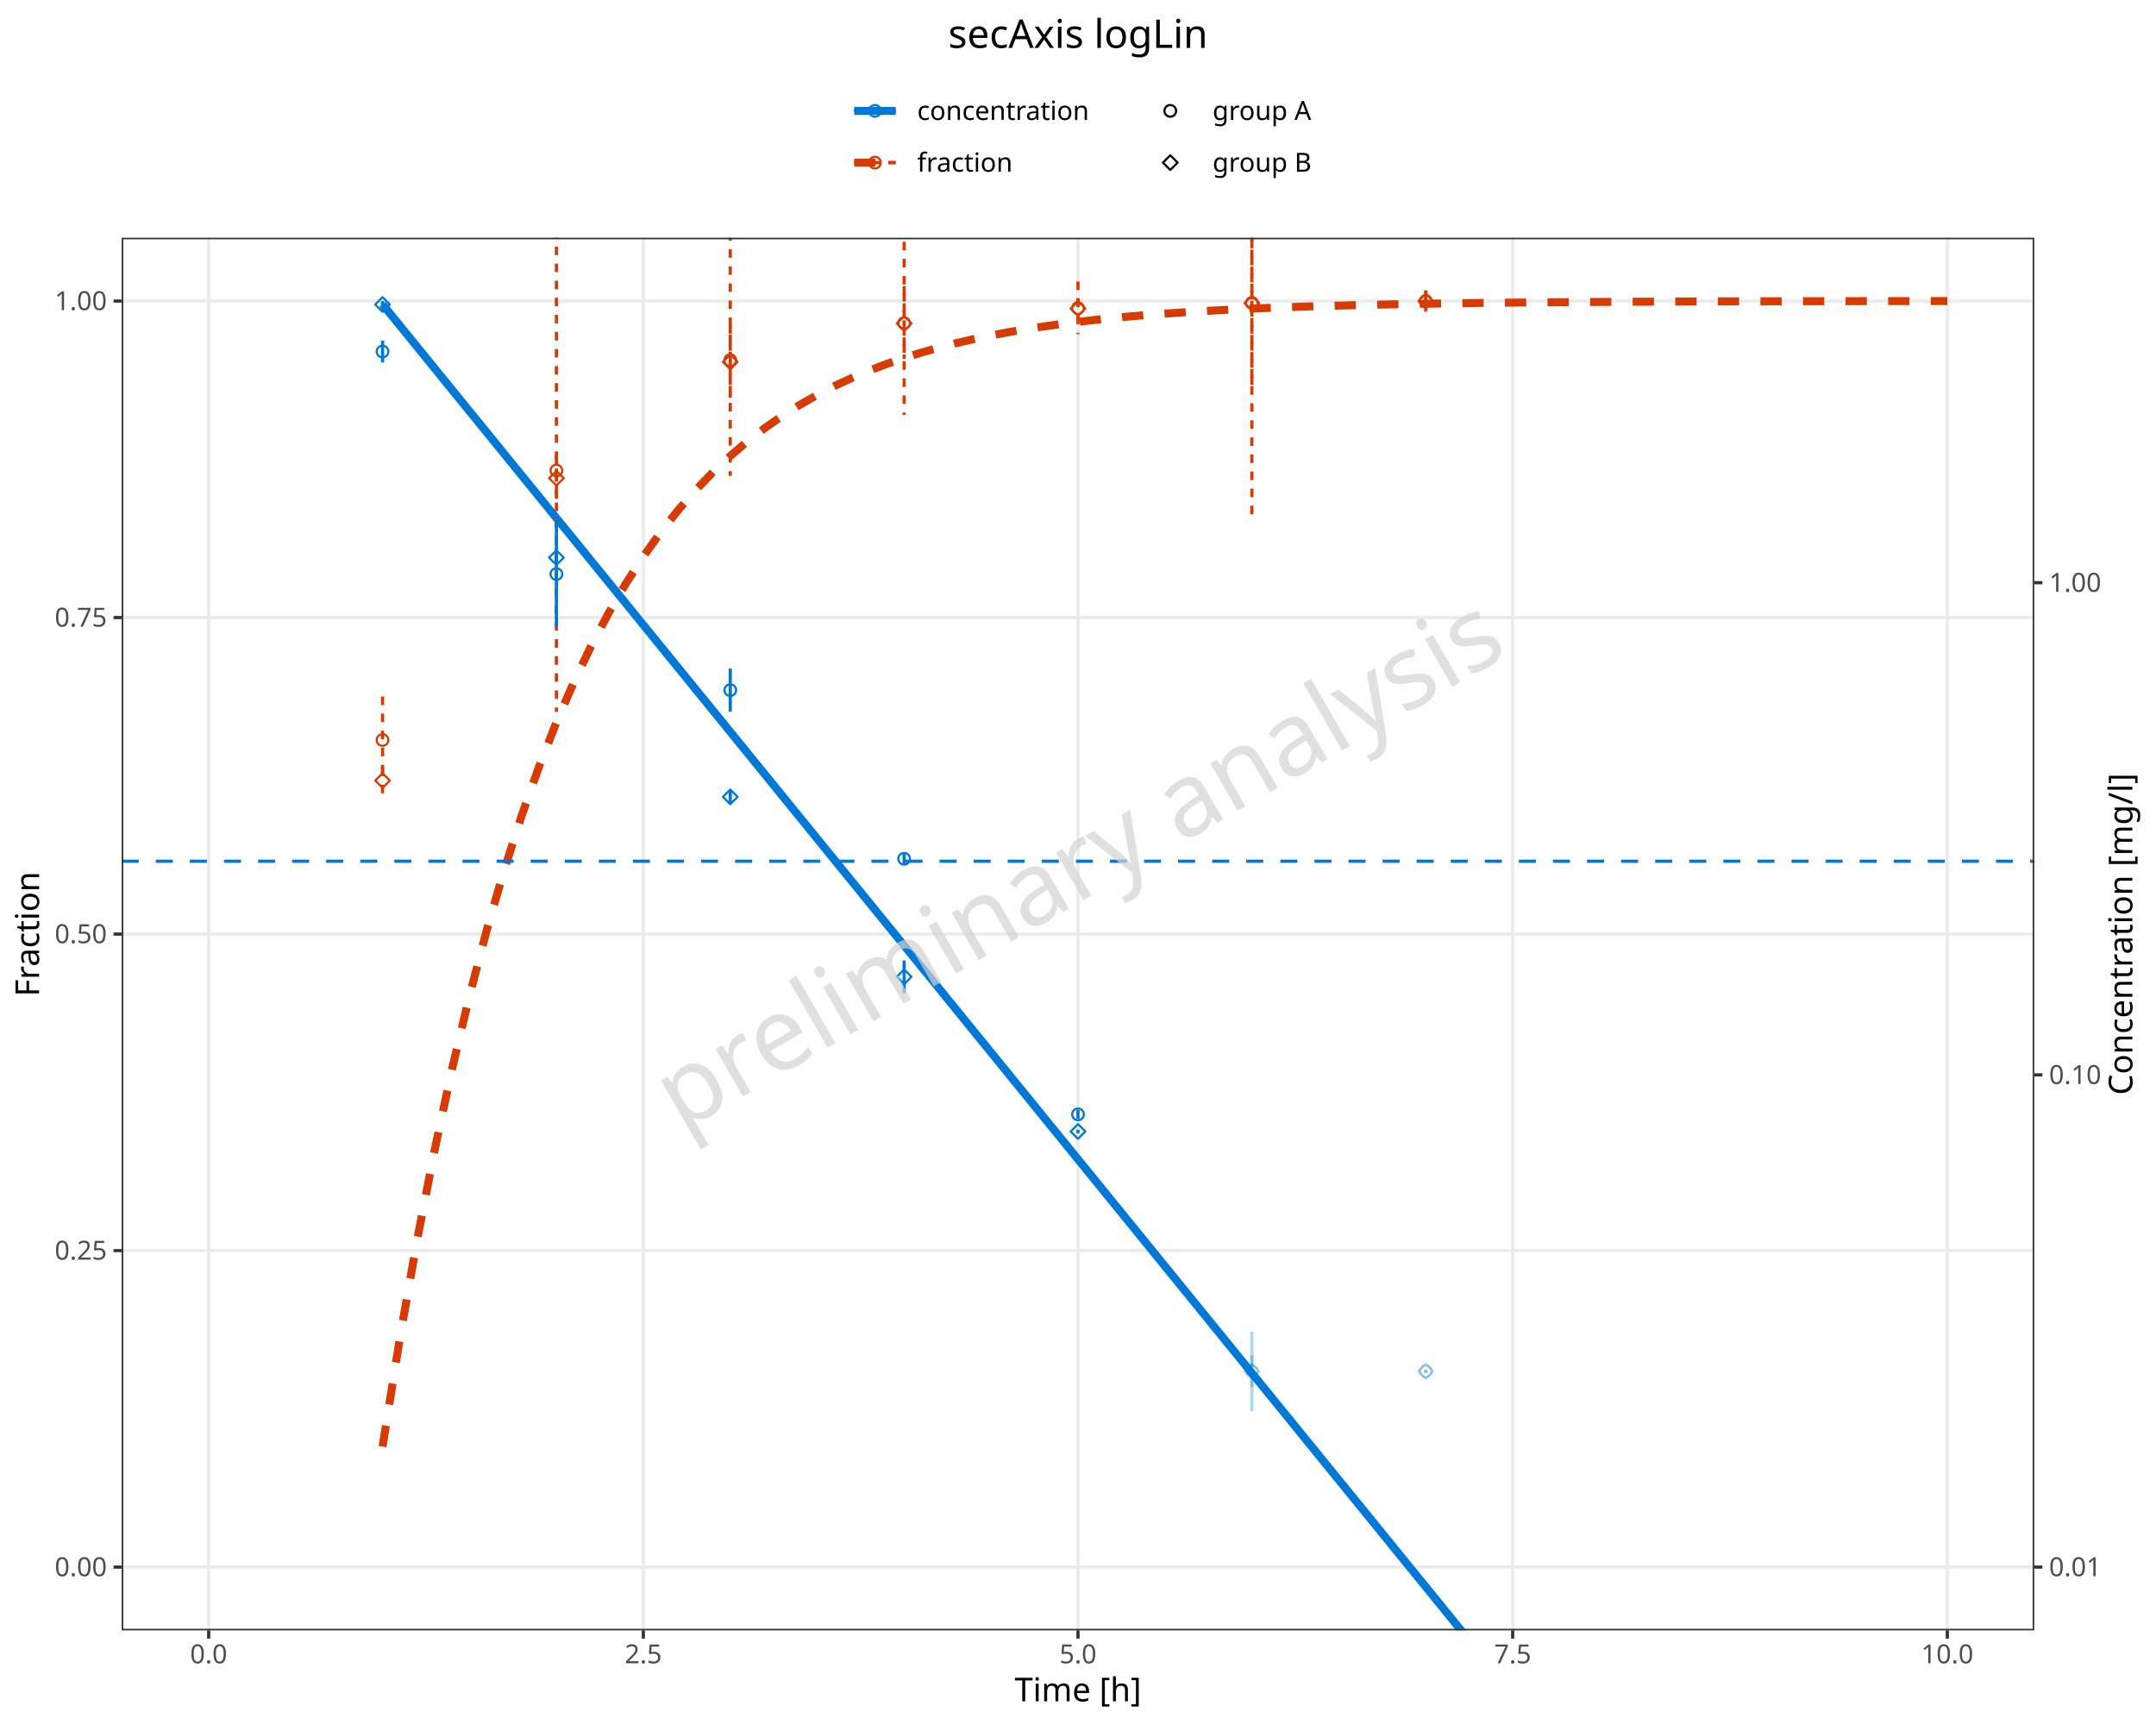
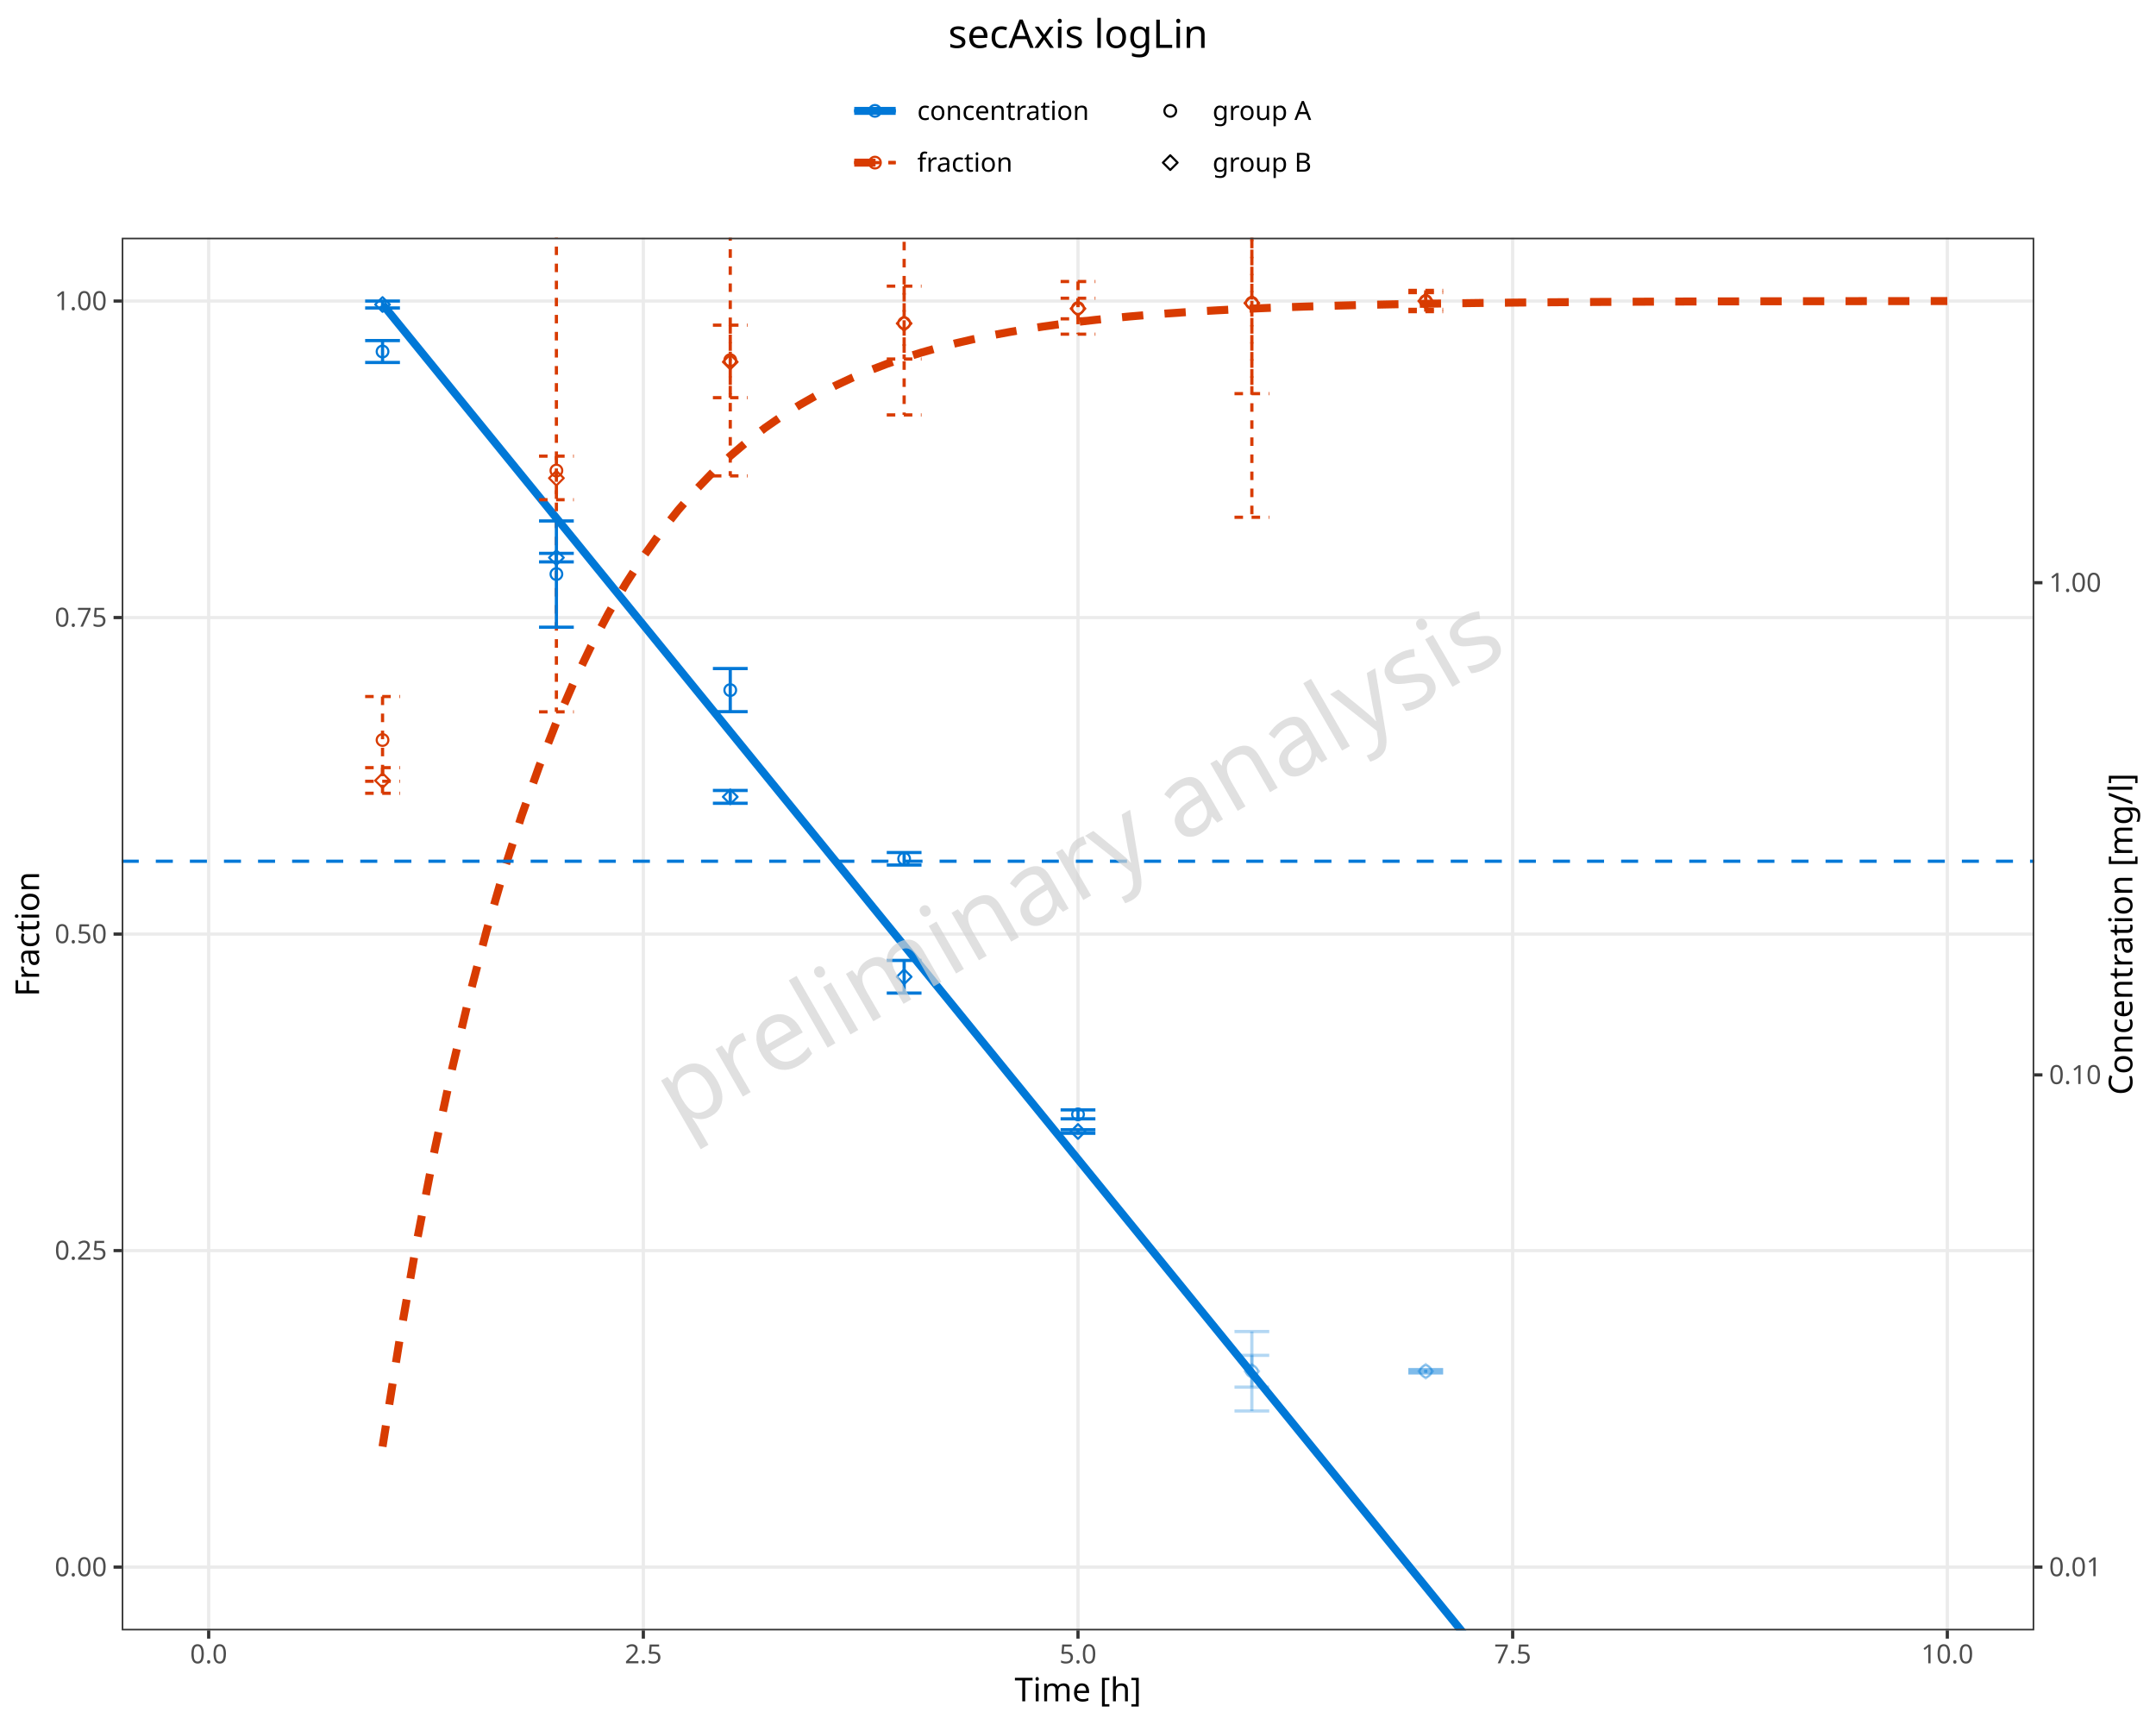
<svg xmlns="http://www.w3.org/2000/svg" class="svglite" data-engine-version="2.0" width="720.00pt" height="576.00pt" viewBox="0 0 720.00 576.00">
  <defs>
    <style type="text/css">
    .svglite line, .svglite polyline, .svglite polygon, .svglite path, .svglite rect, .svglite circle {
      fill: none;
      stroke: #000000;
      stroke-linecap: round;
      stroke-linejoin: round;
      stroke-miterlimit: 10.00;
    }
  </style>
  </defs>
  <rect width="100%" height="100%" style="stroke: none; fill: #FFFFFF;" />
  <defs>
    <clipPath id="cpMC4wMHw3MjAuMDB8MC4wMHw1NzYuMDA=">
      <rect x="0.00" y="0.00" width="720.00" height="576.00" />
    </clipPath>
  </defs>
  <g clip-path="url(#cpMC4wMHw3MjAuMDB8MC4wMHw1NzYuMDA=)">
    <rect x="0" y="0.00" width="720.00" height="576.00" style="stroke-width: 1.07; stroke: #FFFFFF; fill: #FFFFFF;" />
  </g>
  <defs>
    <clipPath id="cpNDAuNjV8Njc5LjM1fDc5LjM4fDU0NC40Mg==">
      <rect x="40.65" y="79.38" width="638.69" height="465.04" />
    </clipPath>
  </defs>
  <g clip-path="url(#cpNDAuNjV8Njc5LjM1fDc5LjM4fDU0NC40Mg==)">
    <rect x="40.65" y="79.38" width="638.69" height="465.04" style="stroke-width: 1.07; stroke: none; fill: #FFFFFF;" />
    <polyline points="40.65,523.28 679.35,523.28 " style="stroke-width: 1.07; stroke: #EBEBEB; stroke-linecap: butt;" />
    <polyline points="40.65,417.59 679.35,417.59 " style="stroke-width: 1.07; stroke: #EBEBEB; stroke-linecap: butt;" />
    <polyline points="40.65,311.90 679.35,311.90 " style="stroke-width: 1.07; stroke: #EBEBEB; stroke-linecap: butt;" />
    <polyline points="40.65,206.21 679.35,206.21 " style="stroke-width: 1.07; stroke: #EBEBEB; stroke-linecap: butt;" />
    <polyline points="40.65,100.52 679.35,100.52 " style="stroke-width: 1.07; stroke: #EBEBEB; stroke-linecap: butt;" />
    <polyline points="69.69,544.42 69.69,79.38 " style="stroke-width: 1.07; stroke: #EBEBEB; stroke-linecap: butt;" />
    <polyline points="214.84,544.42 214.84,79.38 " style="stroke-width: 1.07; stroke: #EBEBEB; stroke-linecap: butt;" />
    <polyline points="360.00,544.42 360.00,79.38 " style="stroke-width: 1.07; stroke: #EBEBEB; stroke-linecap: butt;" />
    <polyline points="505.16,544.42 505.16,79.38 " style="stroke-width: 1.07; stroke: #EBEBEB; stroke-linecap: butt;" />
    <polyline points="650.31,544.42 650.31,79.38 " style="stroke-width: 1.07; stroke: #EBEBEB; stroke-linecap: butt;" />
    <polyline points="127.75,101.61 133.56,108.75 139.36,115.88 145.17,123.02 150.97,130.16 156.78,137.30 162.59,144.44 168.39,151.57 174.20,158.71 180.01,165.85 185.81,172.99 191.62,180.12 197.42,187.26 203.23,194.40 209.04,201.54 214.84,208.67 220.65,215.81 226.46,222.95 232.26,230.09 238.07,237.22 243.87,244.36 249.68,251.50 255.49,258.64 261.29,265.77 267.10,272.91 272.91,280.05 278.71,287.19 284.52,294.32 290.32,301.46 296.13,308.60 301.94,315.74 307.74,322.87 313.55,330.01 319.36,337.15 325.16,344.29 330.97,351.42 336.77,358.56 342.58,365.70 348.39,372.84 354.19,379.97 360.00,387.11 365.81,394.25 371.61,401.39 377.42,408.52 383.23,415.66 389.03,422.80 394.84,429.94 400.64,437.07 406.45,444.21 412.26,451.35 418.06,458.49 423.87,465.63 429.68,472.76 435.48,479.90 441.29,487.04 447.09,494.18 452.90,501.31 458.71,508.45 464.51,515.59 470.32,522.73 476.13,529.86 481.93,537.00 487.74,544.14 493.54,551.28 499.35,558.41 505.16,565.55 510.96,572.69 516.77,579.83 522.58,586.96 528.38,594.10 534.19,601.24 539.99,608.38 545.80,615.51 551.61,622.65 557.41,629.79 563.22,636.93 569.03,644.06 574.83,651.20 580.64,658.34 586.44,665.48 592.25,672.61 598.06,679.75 603.86,686.89 609.67,694.03 615.48,701.16 621.28,708.30 627.09,715.44 632.89,722.58 638.70,729.71 644.51,736.85 650.31,743.99 " style="stroke-width: 2.67; stroke: #0078D7; stroke-linecap: butt;" />
    <polyline points="127.75,483.04 133.56,446.64 139.36,413.70 145.17,383.89 150.97,356.92 156.78,332.51 162.59,310.43 168.39,290.45 174.20,272.37 180.01,256.01 185.81,241.21 191.62,227.82 197.42,215.70 203.23,204.73 209.04,194.81 214.84,185.84 220.65,177.71 226.46,170.36 232.26,163.71 238.07,157.69 243.87,152.25 249.68,147.32 255.49,142.86 261.29,138.83 267.10,135.18 272.91,131.88 278.71,128.89 284.52,126.18 290.32,123.74 296.13,121.52 301.94,119.52 307.74,117.71 313.55,116.07 319.36,114.58 325.16,113.24 330.97,112.02 336.77,110.93 342.58,109.93 348.39,109.03 354.19,108.22 360.00,107.48 365.81,106.81 371.61,106.21 377.42,105.66 383.23,105.17 389.03,104.72 394.84,104.32 400.64,103.95 406.45,103.62 412.26,103.32 418.06,103.05 423.87,102.80 429.68,102.58 435.48,102.38 441.29,102.20 447.09,102.04 452.90,101.89 458.71,101.75 464.51,101.63 470.32,101.52 476.13,101.42 481.93,101.33 487.74,101.25 493.54,101.17 499.35,101.11 505.16,101.05 510.96,100.99 516.77,100.94 522.58,100.90 528.38,100.86 534.19,100.82 539.99,100.79 545.80,100.76 551.61,100.73 557.41,100.71 563.22,100.68 569.03,100.66 574.83,100.64 580.64,100.63 586.44,100.61 592.25,100.60 598.06,100.59 603.86,100.58 609.67,100.57 615.48,100.56 621.28,100.55 627.09,100.54 632.89,100.54 638.70,100.53 644.51,100.52 650.31,100.52 " style="stroke-width: 2.67; stroke: #D83B01; stroke-dasharray: 7.11,7.11; stroke-linecap: butt;" />
-     <polyline points="127.75,232.58 127.75,232.58 " style="stroke-width: 1.07; stroke: #D83B01; stroke-dasharray: 2.85,2.85; stroke-linecap: butt;" />
+     <polyline points="121.94,232.58 133.56,232.58 " style="stroke-width: 1.07; stroke: #D83B01; stroke-dasharray: 2.85,2.85; stroke-linecap: butt;" />
    <polyline points="127.75,232.58 127.75,260.88 " style="stroke-width: 1.07; stroke: #D83B01; stroke-dasharray: 2.85,2.85; stroke-linecap: butt;" />
-     <polyline points="127.75,260.88 127.75,260.88 " style="stroke-width: 1.07; stroke: #D83B01; stroke-dasharray: 2.85,2.85; stroke-linecap: butt;" />
-     <polyline points="185.81,53.83 185.81,53.83 " style="stroke-width: 1.07; stroke: #D83B01; stroke-dasharray: 2.85,2.85; stroke-linecap: butt;" />
+     <polyline points="121.94,260.88 133.56,260.88 " style="stroke-width: 1.07; stroke: #D83B01; stroke-dasharray: 2.85,2.85; stroke-linecap: butt;" />
+     <polyline points="180.01,53.83 191.62,53.83 " style="stroke-width: 1.07; stroke: #D83B01; stroke-dasharray: 2.85,2.85; stroke-linecap: butt;" />
    <polyline points="185.81,53.83 185.81,237.70 " style="stroke-width: 1.07; stroke: #D83B01; stroke-dasharray: 2.85,2.85; stroke-linecap: butt;" />
-     <polyline points="185.81,237.70 185.81,237.70 " style="stroke-width: 1.07; stroke: #D83B01; stroke-dasharray: 2.85,2.85; stroke-linecap: butt;" />
-     <polyline points="243.87,77.53 243.87,77.53 " style="stroke-width: 1.07; stroke: #D83B01; stroke-dasharray: 2.85,2.85; stroke-linecap: butt;" />
+     <polyline points="180.01,237.70 191.62,237.70 " style="stroke-width: 1.07; stroke: #D83B01; stroke-dasharray: 2.85,2.85; stroke-linecap: butt;" />
+     <polyline points="238.07,77.53 249.68,77.53 " style="stroke-width: 1.07; stroke: #D83B01; stroke-dasharray: 2.85,2.85; stroke-linecap: butt;" />
    <polyline points="243.87,77.53 243.87,158.90 " style="stroke-width: 1.07; stroke: #D83B01; stroke-dasharray: 2.85,2.85; stroke-linecap: butt;" />
-     <polyline points="243.87,158.90 243.87,158.90 " style="stroke-width: 1.07; stroke: #D83B01; stroke-dasharray: 2.85,2.85; stroke-linecap: butt;" />
-     <polyline points="301.94,95.55 301.94,95.55 " style="stroke-width: 1.07; stroke: #D83B01; stroke-dasharray: 2.85,2.85; stroke-linecap: butt;" />
+     <polyline points="238.07,158.90 249.68,158.90 " style="stroke-width: 1.07; stroke: #D83B01; stroke-dasharray: 2.85,2.85; stroke-linecap: butt;" />
+     <polyline points="296.13,95.55 307.74,95.55 " style="stroke-width: 1.07; stroke: #D83B01; stroke-dasharray: 2.85,2.85; stroke-linecap: butt;" />
    <polyline points="301.94,95.55 301.94,119.88 " style="stroke-width: 1.07; stroke: #D83B01; stroke-dasharray: 2.85,2.85; stroke-linecap: butt;" />
-     <polyline points="301.94,119.88 301.94,119.88 " style="stroke-width: 1.07; stroke: #D83B01; stroke-dasharray: 2.85,2.85; stroke-linecap: butt;" />
-     <polyline points="360.00,94.01 360.00,94.01 " style="stroke-width: 1.07; stroke: #D83B01; stroke-dasharray: 2.85,2.85; stroke-linecap: butt;" />
+     <polyline points="296.13,119.88 307.74,119.88 " style="stroke-width: 1.07; stroke: #D83B01; stroke-dasharray: 2.85,2.85; stroke-linecap: butt;" />
+     <polyline points="354.19,94.01 365.81,94.01 " style="stroke-width: 1.07; stroke: #D83B01; stroke-dasharray: 2.85,2.85; stroke-linecap: butt;" />
    <polyline points="360.00,94.01 360.00,111.58 " style="stroke-width: 1.07; stroke: #D83B01; stroke-dasharray: 2.85,2.85; stroke-linecap: butt;" />
-     <polyline points="360.00,111.58 360.00,111.58 " style="stroke-width: 1.07; stroke: #D83B01; stroke-dasharray: 2.85,2.85; stroke-linecap: butt;" />
-     <polyline points="418.06,14.95 418.06,14.95 " style="stroke-width: 1.07; stroke: #D83B01; stroke-dasharray: 2.85,2.85; stroke-linecap: butt;" />
+     <polyline points="354.19,111.58 365.81,111.58 " style="stroke-width: 1.07; stroke: #D83B01; stroke-dasharray: 2.85,2.85; stroke-linecap: butt;" />
+     <polyline points="412.26,14.95 423.87,14.95 " style="stroke-width: 1.07; stroke: #D83B01; stroke-dasharray: 2.85,2.85; stroke-linecap: butt;" />
    <polyline points="418.06,14.95 418.06,172.72 " style="stroke-width: 1.07; stroke: #D83B01; stroke-dasharray: 2.85,2.85; stroke-linecap: butt;" />
-     <polyline points="418.06,172.72 418.06,172.72 " style="stroke-width: 1.07; stroke: #D83B01; stroke-dasharray: 2.85,2.85; stroke-linecap: butt;" />
-     <polyline points="476.13,97.72 476.13,97.72 " style="stroke-width: 1.07; stroke: #D83B01; stroke-dasharray: 2.85,2.85; stroke-linecap: butt;" />
+     <polyline points="412.26,172.72 423.87,172.72 " style="stroke-width: 1.07; stroke: #D83B01; stroke-dasharray: 2.85,2.85; stroke-linecap: butt;" />
+     <polyline points="470.32,97.72 481.93,97.72 " style="stroke-width: 1.07; stroke: #D83B01; stroke-dasharray: 2.85,2.85; stroke-linecap: butt;" />
    <polyline points="476.13,97.72 476.13,103.30 " style="stroke-width: 1.07; stroke: #D83B01; stroke-dasharray: 2.85,2.85; stroke-linecap: butt;" />
-     <polyline points="476.13,103.30 476.13,103.30 " style="stroke-width: 1.07; stroke: #D83B01; stroke-dasharray: 2.85,2.85; stroke-linecap: butt;" />
-     <polyline points="127.75,256.33 127.75,256.33 " style="stroke-width: 1.07; stroke: #D83B01; stroke-dasharray: 2.85,2.85; stroke-linecap: butt;" />
+     <polyline points="470.32,103.30 481.93,103.30 " style="stroke-width: 1.07; stroke: #D83B01; stroke-dasharray: 2.85,2.85; stroke-linecap: butt;" />
+     <polyline points="121.94,256.33 133.56,256.33 " style="stroke-width: 1.07; stroke: #D83B01; stroke-dasharray: 2.85,2.85; stroke-linecap: butt;" />
    <polyline points="127.75,256.33 127.75,264.88 " style="stroke-width: 1.07; stroke: #D83B01; stroke-dasharray: 2.85,2.85; stroke-linecap: butt;" />
-     <polyline points="127.75,264.88 127.75,264.88 " style="stroke-width: 1.07; stroke: #D83B01; stroke-dasharray: 2.85,2.85; stroke-linecap: butt;" />
-     <polyline points="185.81,152.32 185.81,152.32 " style="stroke-width: 1.07; stroke: #D83B01; stroke-dasharray: 2.85,2.85; stroke-linecap: butt;" />
+     <polyline points="121.94,264.88 133.56,264.88 " style="stroke-width: 1.07; stroke: #D83B01; stroke-dasharray: 2.85,2.85; stroke-linecap: butt;" />
+     <polyline points="180.01,152.32 191.62,152.32 " style="stroke-width: 1.07; stroke: #D83B01; stroke-dasharray: 2.85,2.85; stroke-linecap: butt;" />
    <polyline points="185.81,152.32 185.81,166.86 " style="stroke-width: 1.07; stroke: #D83B01; stroke-dasharray: 2.85,2.85; stroke-linecap: butt;" />
-     <polyline points="185.81,166.86 185.81,166.86 " style="stroke-width: 1.07; stroke: #D83B01; stroke-dasharray: 2.85,2.85; stroke-linecap: butt;" />
-     <polyline points="243.87,108.58 243.87,108.58 " style="stroke-width: 1.07; stroke: #D83B01; stroke-dasharray: 2.85,2.85; stroke-linecap: butt;" />
+     <polyline points="180.01,166.86 191.62,166.86 " style="stroke-width: 1.07; stroke: #D83B01; stroke-dasharray: 2.85,2.85; stroke-linecap: butt;" />
+     <polyline points="238.07,108.58 249.68,108.58 " style="stroke-width: 1.07; stroke: #D83B01; stroke-dasharray: 2.85,2.85; stroke-linecap: butt;" />
    <polyline points="243.87,108.58 243.87,132.78 " style="stroke-width: 1.07; stroke: #D83B01; stroke-dasharray: 2.85,2.85; stroke-linecap: butt;" />
-     <polyline points="243.87,132.78 243.87,132.78 " style="stroke-width: 1.07; stroke: #D83B01; stroke-dasharray: 2.85,2.85; stroke-linecap: butt;" />
-     <polyline points="301.94,75.04 301.94,75.04 " style="stroke-width: 1.07; stroke: #D83B01; stroke-dasharray: 2.85,2.85; stroke-linecap: butt;" />
+     <polyline points="238.07,132.78 249.68,132.78 " style="stroke-width: 1.07; stroke: #D83B01; stroke-dasharray: 2.85,2.85; stroke-linecap: butt;" />
+     <polyline points="296.13,75.04 307.74,75.04 " style="stroke-width: 1.07; stroke: #D83B01; stroke-dasharray: 2.85,2.85; stroke-linecap: butt;" />
    <polyline points="301.94,75.04 301.94,138.54 " style="stroke-width: 1.07; stroke: #D83B01; stroke-dasharray: 2.85,2.85; stroke-linecap: butt;" />
-     <polyline points="301.94,138.54 301.94,138.54 " style="stroke-width: 1.07; stroke: #D83B01; stroke-dasharray: 2.85,2.85; stroke-linecap: butt;" />
-     <polyline points="360.00,99.58 360.00,99.58 " style="stroke-width: 1.07; stroke: #D83B01; stroke-dasharray: 2.85,2.85; stroke-linecap: butt;" />
+     <polyline points="296.13,138.54 307.74,138.54 " style="stroke-width: 1.07; stroke: #D83B01; stroke-dasharray: 2.85,2.85; stroke-linecap: butt;" />
+     <polyline points="354.19,99.58 365.81,99.58 " style="stroke-width: 1.07; stroke: #D83B01; stroke-dasharray: 2.85,2.85; stroke-linecap: butt;" />
    <polyline points="360.00,99.58 360.00,106.47 " style="stroke-width: 1.07; stroke: #D83B01; stroke-dasharray: 2.85,2.85; stroke-linecap: butt;" />
-     <polyline points="360.00,106.47 360.00,106.47 " style="stroke-width: 1.07; stroke: #D83B01; stroke-dasharray: 2.85,2.85; stroke-linecap: butt;" />
-     <polyline points="418.06,68.66 418.06,68.66 " style="stroke-width: 1.07; stroke: #D83B01; stroke-dasharray: 2.85,2.85; stroke-linecap: butt;" />
+     <polyline points="354.19,106.47 365.81,106.47 " style="stroke-width: 1.07; stroke: #D83B01; stroke-dasharray: 2.85,2.85; stroke-linecap: butt;" />
+     <polyline points="412.26,68.66 423.87,68.66 " style="stroke-width: 1.07; stroke: #D83B01; stroke-dasharray: 2.85,2.85; stroke-linecap: butt;" />
    <polyline points="418.06,68.66 418.06,131.44 " style="stroke-width: 1.07; stroke: #D83B01; stroke-dasharray: 2.85,2.85; stroke-linecap: butt;" />
-     <polyline points="418.06,131.44 418.06,131.44 " style="stroke-width: 1.07; stroke: #D83B01; stroke-dasharray: 2.85,2.85; stroke-linecap: butt;" />
-     <polyline points="476.13,96.95 476.13,96.95 " style="stroke-width: 1.07; stroke: #D83B01; stroke-dasharray: 2.85,2.85; stroke-linecap: butt;" />
+     <polyline points="412.26,131.44 423.87,131.44 " style="stroke-width: 1.07; stroke: #D83B01; stroke-dasharray: 2.85,2.85; stroke-linecap: butt;" />
+     <polyline points="470.32,96.95 481.93,96.95 " style="stroke-width: 1.07; stroke: #D83B01; stroke-dasharray: 2.85,2.85; stroke-linecap: butt;" />
    <polyline points="476.13,96.95 476.13,104.06 " style="stroke-width: 1.07; stroke: #D83B01; stroke-dasharray: 2.85,2.85; stroke-linecap: butt;" />
-     <polyline points="476.13,104.06 476.13,104.06 " style="stroke-width: 1.07; stroke: #D83B01; stroke-dasharray: 2.85,2.85; stroke-linecap: butt;" />
-     <polyline points="127.75,113.72 127.75,113.72 " style="stroke-width: 1.07; stroke: #0078D7; stroke-linecap: butt;" />
+     <polyline points="470.32,104.06 481.93,104.06 " style="stroke-width: 1.07; stroke: #D83B01; stroke-dasharray: 2.85,2.85; stroke-linecap: butt;" />
+     <polyline points="121.94,113.72 133.56,113.72 " style="stroke-width: 1.07; stroke: #0078D7; stroke-linecap: butt;" />
    <polyline points="127.75,113.72 127.75,121.03 " style="stroke-width: 1.07; stroke: #0078D7; stroke-linecap: butt;" />
-     <polyline points="127.75,121.03 127.75,121.03 " style="stroke-width: 1.07; stroke: #0078D7; stroke-linecap: butt;" />
-     <polyline points="185.81,173.95 185.81,173.95 " style="stroke-width: 1.07; stroke: #0078D7; stroke-linecap: butt;" />
+     <polyline points="121.94,121.03 133.56,121.03 " style="stroke-width: 1.07; stroke: #0078D7; stroke-linecap: butt;" />
+     <polyline points="180.01,173.95 191.62,173.95 " style="stroke-width: 1.07; stroke: #0078D7; stroke-linecap: butt;" />
    <polyline points="185.81,173.95 185.81,209.43 " style="stroke-width: 1.07; stroke: #0078D7; stroke-linecap: butt;" />
-     <polyline points="185.81,209.43 185.81,209.43 " style="stroke-width: 1.07; stroke: #0078D7; stroke-linecap: butt;" />
-     <polyline points="243.87,223.24 243.87,223.24 " style="stroke-width: 1.07; stroke: #0078D7; stroke-linecap: butt;" />
+     <polyline points="180.01,209.43 191.62,209.43 " style="stroke-width: 1.07; stroke: #0078D7; stroke-linecap: butt;" />
+     <polyline points="238.07,223.24 249.68,223.24 " style="stroke-width: 1.07; stroke: #0078D7; stroke-linecap: butt;" />
    <polyline points="243.87,223.24 243.87,237.63 " style="stroke-width: 1.07; stroke: #0078D7; stroke-linecap: butt;" />
-     <polyline points="243.87,237.63 243.87,237.63 " style="stroke-width: 1.07; stroke: #0078D7; stroke-linecap: butt;" />
-     <polyline points="301.94,284.67 301.94,284.67 " style="stroke-width: 1.07; stroke: #0078D7; stroke-linecap: butt;" />
+     <polyline points="238.07,237.63 249.68,237.63 " style="stroke-width: 1.07; stroke: #0078D7; stroke-linecap: butt;" />
+     <polyline points="296.13,284.67 307.74,284.67 " style="stroke-width: 1.07; stroke: #0078D7; stroke-linecap: butt;" />
    <polyline points="301.94,284.67 301.94,288.85 " style="stroke-width: 1.07; stroke: #0078D7; stroke-linecap: butt;" />
-     <polyline points="301.94,288.85 301.94,288.85 " style="stroke-width: 1.07; stroke: #0078D7; stroke-linecap: butt;" />
-     <polyline points="360.00,370.61 360.00,370.61 " style="stroke-width: 1.07; stroke: #0078D7; stroke-linecap: butt;" />
+     <polyline points="296.13,288.85 307.74,288.85 " style="stroke-width: 1.07; stroke: #0078D7; stroke-linecap: butt;" />
+     <polyline points="354.19,370.61 365.81,370.61 " style="stroke-width: 1.07; stroke: #0078D7; stroke-linecap: butt;" />
    <polyline points="360.00,370.61 360.00,373.59 " style="stroke-width: 1.07; stroke: #0078D7; stroke-linecap: butt;" />
-     <polyline points="360.00,373.59 360.00,373.59 " style="stroke-width: 1.07; stroke: #0078D7; stroke-linecap: butt;" />
-     <polyline points="418.06,444.62 418.06,444.62 " style="stroke-width: 1.07; stroke: #0078D7; stroke-opacity: 0.30; stroke-linecap: butt;" />
+     <polyline points="354.19,373.59 365.81,373.59 " style="stroke-width: 1.07; stroke: #0078D7; stroke-linecap: butt;" />
+     <polyline points="412.26,444.62 423.87,444.62 " style="stroke-width: 1.07; stroke: #0078D7; stroke-opacity: 0.30; stroke-linecap: butt;" />
    <polyline points="418.06,444.62 418.06,471.14 " style="stroke-width: 1.07; stroke: #0078D7; stroke-opacity: 0.30; stroke-linecap: butt;" />
-     <polyline points="418.06,471.14 418.06,471.14 " style="stroke-width: 1.07; stroke: #0078D7; stroke-opacity: 0.30; stroke-linecap: butt;" />
-     <polyline points="476.13,457.41 476.13,457.41 " style="stroke-width: 1.07; stroke: #0078D7; stroke-opacity: 0.30; stroke-linecap: butt;" />
+     <polyline points="412.26,471.14 423.87,471.14 " style="stroke-width: 1.07; stroke: #0078D7; stroke-opacity: 0.30; stroke-linecap: butt;" />
+     <polyline points="470.32,457.41 481.93,457.41 " style="stroke-width: 1.07; stroke: #0078D7; stroke-opacity: 0.30; stroke-linecap: butt;" />
    <polyline points="476.13,457.41 476.13,458.35 " style="stroke-width: 1.07; stroke: #0078D7; stroke-opacity: 0.30; stroke-linecap: butt;" />
-     <polyline points="476.13,458.35 476.13,458.35 " style="stroke-width: 1.07; stroke: #0078D7; stroke-opacity: 0.30; stroke-linecap: butt;" />
-     <polyline points="127.75,100.52 127.75,100.52 " style="stroke-width: 1.07; stroke: #0078D7; stroke-linecap: butt;" />
+     <polyline points="470.32,458.35 481.93,458.35 " style="stroke-width: 1.07; stroke: #0078D7; stroke-opacity: 0.30; stroke-linecap: butt;" />
+     <polyline points="121.94,100.52 133.56,100.52 " style="stroke-width: 1.07; stroke: #0078D7; stroke-linecap: butt;" />
    <polyline points="127.75,100.52 127.75,102.84 " style="stroke-width: 1.07; stroke: #0078D7; stroke-linecap: butt;" />
-     <polyline points="127.75,102.84 127.75,102.84 " style="stroke-width: 1.07; stroke: #0078D7; stroke-linecap: butt;" />
-     <polyline points="185.81,184.77 185.81,184.77 " style="stroke-width: 1.07; stroke: #0078D7; stroke-linecap: butt;" />
+     <polyline points="121.94,102.84 133.56,102.84 " style="stroke-width: 1.07; stroke: #0078D7; stroke-linecap: butt;" />
+     <polyline points="180.01,184.77 191.62,184.77 " style="stroke-width: 1.07; stroke: #0078D7; stroke-linecap: butt;" />
    <polyline points="185.81,184.77 185.81,187.63 " style="stroke-width: 1.07; stroke: #0078D7; stroke-linecap: butt;" />
-     <polyline points="185.81,187.63 185.81,187.63 " style="stroke-width: 1.07; stroke: #0078D7; stroke-linecap: butt;" />
-     <polyline points="243.87,263.94 243.87,263.94 " style="stroke-width: 1.07; stroke: #0078D7; stroke-linecap: butt;" />
+     <polyline points="180.01,187.63 191.62,187.63 " style="stroke-width: 1.07; stroke: #0078D7; stroke-linecap: butt;" />
+     <polyline points="238.07,263.94 249.68,263.94 " style="stroke-width: 1.07; stroke: #0078D7; stroke-linecap: butt;" />
    <polyline points="243.87,263.94 243.87,268.23 " style="stroke-width: 1.07; stroke: #0078D7; stroke-linecap: butt;" />
-     <polyline points="243.87,268.23 243.87,268.23 " style="stroke-width: 1.07; stroke: #0078D7; stroke-linecap: butt;" />
-     <polyline points="301.94,320.70 301.94,320.70 " style="stroke-width: 1.07; stroke: #0078D7; stroke-linecap: butt;" />
+     <polyline points="238.07,268.23 249.68,268.23 " style="stroke-width: 1.07; stroke: #0078D7; stroke-linecap: butt;" />
+     <polyline points="296.13,320.70 307.74,320.70 " style="stroke-width: 1.07; stroke: #0078D7; stroke-linecap: butt;" />
    <polyline points="301.94,320.70 301.94,331.61 " style="stroke-width: 1.07; stroke: #0078D7; stroke-linecap: butt;" />
-     <polyline points="301.94,331.61 301.94,331.61 " style="stroke-width: 1.07; stroke: #0078D7; stroke-linecap: butt;" />
-     <polyline points="360.00,377.24 360.00,377.24 " style="stroke-width: 1.07; stroke: #0078D7; stroke-linecap: butt;" />
+     <polyline points="296.13,331.61 307.74,331.61 " style="stroke-width: 1.07; stroke: #0078D7; stroke-linecap: butt;" />
+     <polyline points="354.19,377.24 365.81,377.24 " style="stroke-width: 1.07; stroke: #0078D7; stroke-linecap: butt;" />
    <polyline points="360.00,377.24 360.00,378.41 " style="stroke-width: 1.07; stroke: #0078D7; stroke-linecap: butt;" />
-     <polyline points="360.00,378.41 360.00,378.41 " style="stroke-width: 1.07; stroke: #0078D7; stroke-linecap: butt;" />
-     <polyline points="418.06,452.57 418.06,452.57 " style="stroke-width: 1.07; stroke: #0078D7; stroke-opacity: 0.30; stroke-linecap: butt;" />
+     <polyline points="354.19,378.41 365.81,378.41 " style="stroke-width: 1.07; stroke: #0078D7; stroke-linecap: butt;" />
+     <polyline points="412.26,452.57 423.87,452.57 " style="stroke-width: 1.07; stroke: #0078D7; stroke-opacity: 0.30; stroke-linecap: butt;" />
    <polyline points="418.06,452.57 418.06,463.18 " style="stroke-width: 1.07; stroke: #0078D7; stroke-opacity: 0.30; stroke-linecap: butt;" />
-     <polyline points="418.06,463.18 418.06,463.18 " style="stroke-width: 1.07; stroke: #0078D7; stroke-opacity: 0.30; stroke-linecap: butt;" />
-     <polyline points="476.13,457.28 476.13,457.28 " style="stroke-width: 1.07; stroke: #0078D7; stroke-opacity: 0.30; stroke-linecap: butt;" />
+     <polyline points="412.26,463.18 423.87,463.18 " style="stroke-width: 1.07; stroke: #0078D7; stroke-opacity: 0.30; stroke-linecap: butt;" />
+     <polyline points="470.32,457.28 481.93,457.28 " style="stroke-width: 1.07; stroke: #0078D7; stroke-opacity: 0.30; stroke-linecap: butt;" />
    <polyline points="476.13,457.28 476.13,458.48 " style="stroke-width: 1.07; stroke: #0078D7; stroke-opacity: 0.30; stroke-linecap: butt;" />
-     <polyline points="476.13,458.48 476.13,458.48 " style="stroke-width: 1.07; stroke: #0078D7; stroke-opacity: 0.30; stroke-linecap: butt;" />
+     <polyline points="470.32,458.48 481.93,458.48 " style="stroke-width: 1.07; stroke: #0078D7; stroke-opacity: 0.30; stroke-linecap: butt;" />
    <circle cx="127.75" cy="247.10" r="1.95" style="stroke-width: 0.71; stroke: #D83B01;" />
    <circle cx="185.81" cy="157.13" r="1.95" style="stroke-width: 0.71; stroke: #D83B01;" />
    <circle cx="243.87" cy="120.26" r="1.95" style="stroke-width: 0.71; stroke: #D83B01;" />
    <circle cx="301.94" cy="107.90" r="1.95" style="stroke-width: 0.71; stroke: #D83B01;" />
    <circle cx="360.00" cy="102.88" r="1.95" style="stroke-width: 0.71; stroke: #D83B01;" />
    <circle cx="418.06" cy="101.14" r="1.95" style="stroke-width: 0.71; stroke: #D83B01;" />
    <circle cx="476.13" cy="100.52" r="1.95" style="stroke-width: 0.71; stroke: #D83B01;" />
    <polygon points="127.75,263.09 130.20,260.64 127.75,258.19 125.30,260.64 " style="stroke-width: 0.71; stroke: #D83B01; fill: none;" />
    <polygon points="185.81,162.11 188.26,159.66 185.81,157.21 183.36,159.66 " style="stroke-width: 0.71; stroke: #D83B01; fill: none;" />
    <polygon points="243.87,123.31 246.32,120.86 243.87,118.41 241.42,120.86 " style="stroke-width: 0.71; stroke: #D83B01; fill: none;" />
    <polygon points="301.94,110.45 304.39,108.00 301.94,105.55 299.49,108.00 " style="stroke-width: 0.71; stroke: #D83B01; fill: none;" />
    <polygon points="360.00,105.49 362.45,103.04 360.00,100.59 357.55,103.04 " style="stroke-width: 0.71; stroke: #D83B01; fill: none;" />
    <polygon points="418.06,103.67 420.51,101.22 418.06,98.77 415.61,101.22 " style="stroke-width: 0.71; stroke: #D83B01; fill: none;" />
    <polygon points="476.13,102.97 478.58,100.52 476.13,98.07 473.68,100.52 " style="stroke-width: 0.71; stroke: #D83B01; fill: none;" />
    <circle cx="127.75" cy="117.38" r="1.95" style="stroke-width: 0.71; stroke: #0078D7;" />
    <circle cx="185.81" cy="191.69" r="1.95" style="stroke-width: 0.71; stroke: #0078D7;" />
    <circle cx="243.87" cy="230.44" r="1.95" style="stroke-width: 0.71; stroke: #0078D7;" />
    <circle cx="301.94" cy="286.76" r="1.95" style="stroke-width: 0.71; stroke: #0078D7;" />
    <circle cx="360.00" cy="372.10" r="1.95" style="stroke-width: 0.71; stroke: #0078D7;" />
    <circle cx="418.06" cy="457.88" r="1.95" style="stroke-width: 0.71; stroke: #0078D7; stroke-opacity: 0.30;" />
    <circle cx="476.13" cy="457.88" r="1.95" style="stroke-width: 0.71; stroke: #0078D7; stroke-opacity: 0.30;" />
    <polygon points="127.75,104.13 130.20,101.68 127.75,99.23 125.30,101.68 " style="stroke-width: 0.71; stroke: #0078D7; fill: none;" />
    <polygon points="185.81,188.65 188.26,186.20 185.81,183.75 183.36,186.20 " style="stroke-width: 0.71; stroke: #0078D7; fill: none;" />
    <polygon points="243.87,268.53 246.32,266.08 243.87,263.64 241.42,266.08 " style="stroke-width: 0.71; stroke: #0078D7; fill: none;" />
    <polygon points="301.94,328.61 304.39,326.16 301.94,323.71 299.49,326.16 " style="stroke-width: 0.71; stroke: #0078D7; fill: none;" />
    <polygon points="360.00,380.27 362.45,377.82 360.00,375.37 357.55,377.82 " style="stroke-width: 0.71; stroke: #0078D7; fill: none;" />
    <polygon points="418.06,460.33 420.51,457.88 418.06,455.43 415.61,457.88 " style="stroke-width: 0.71; stroke: #0078D7; stroke-opacity: 0.30; fill: none;" />
    <polygon points="476.13,460.33 478.58,457.88 476.13,455.43 473.68,457.88 " style="stroke-width: 0.71; stroke: #0078D7; stroke-opacity: 0.30; fill: none;" />
    <line x1="40.65" y1="287.58" x2="679.35" y2="287.58" style="stroke-width: 1.07; stroke: #0078D7; stroke-dasharray: 5.69,5.69; stroke-linecap: butt;" />
    <rect x="40.65" y="79.38" width="638.69" height="465.04" style="stroke-width: 1.07; stroke: #333333;" />
  </g>
  <g clip-path="url(#cpMC4wMHw3MjAuMDB8MC4wMHw1NzYuMDA=)">
    <text x="35.72" y="526.31" text-anchor="end" style="font-size: 8.80px; fill: #4D4D4D; font-family: sans;" textLength="17.13px" lengthAdjust="spacingAndGlyphs">0.00</text>
    <text x="35.72" y="420.62" text-anchor="end" style="font-size: 8.80px; fill: #4D4D4D; font-family: sans;" textLength="17.13px" lengthAdjust="spacingAndGlyphs">0.25</text>
    <text x="35.72" y="314.93" text-anchor="end" style="font-size: 8.80px; fill: #4D4D4D; font-family: sans;" textLength="17.13px" lengthAdjust="spacingAndGlyphs">0.50</text>
    <text x="35.72" y="209.24" text-anchor="end" style="font-size: 8.80px; fill: #4D4D4D; font-family: sans;" textLength="17.13px" lengthAdjust="spacingAndGlyphs">0.75</text>
    <text x="35.72" y="103.55" text-anchor="end" style="font-size: 8.80px; fill: #4D4D4D; font-family: sans;" textLength="17.13px" lengthAdjust="spacingAndGlyphs">1.00</text>
    <polyline points="37.92,523.28 40.65,523.28 " style="stroke-width: 1.07; stroke: #333333; stroke-linecap: butt;" />
    <polyline points="37.92,417.59 40.65,417.59 " style="stroke-width: 1.07; stroke: #333333; stroke-linecap: butt;" />
    <polyline points="37.92,311.90 40.65,311.90 " style="stroke-width: 1.07; stroke: #333333; stroke-linecap: butt;" />
    <polyline points="37.92,206.21 40.65,206.21 " style="stroke-width: 1.07; stroke: #333333; stroke-linecap: butt;" />
    <polyline points="37.92,100.52 40.65,100.52 " style="stroke-width: 1.07; stroke: #333333; stroke-linecap: butt;" />
    <polyline points="682.08,523.28 679.35,523.28 " style="stroke-width: 1.07; stroke: #333333; stroke-linecap: butt;" />
    <polyline points="682.08,358.93 679.35,358.93 " style="stroke-width: 1.07; stroke: #333333; stroke-linecap: butt;" />
    <polyline points="682.08,194.58 679.35,194.58 " style="stroke-width: 1.07; stroke: #333333; stroke-linecap: butt;" />
    <text x="684.28" y="526.31" style="font-size: 8.80px; fill: #4D4D4D; font-family: sans;" textLength="17.13px" lengthAdjust="spacingAndGlyphs">0.01</text>
    <text x="684.28" y="361.96" style="font-size: 8.80px; fill: #4D4D4D; font-family: sans;" textLength="17.13px" lengthAdjust="spacingAndGlyphs">0.10</text>
    <text x="684.28" y="197.61" style="font-size: 8.80px; fill: #4D4D4D; font-family: sans;" textLength="17.13px" lengthAdjust="spacingAndGlyphs">1.00</text>
    <polyline points="69.69,547.16 69.69,544.42 " style="stroke-width: 1.07; stroke: #333333; stroke-linecap: butt;" />
    <polyline points="214.84,547.16 214.84,544.42 " style="stroke-width: 1.07; stroke: #333333; stroke-linecap: butt;" />
    <polyline points="360.00,547.16 360.00,544.42 " style="stroke-width: 1.07; stroke: #333333; stroke-linecap: butt;" />
    <polyline points="505.16,547.16 505.16,544.42 " style="stroke-width: 1.07; stroke: #333333; stroke-linecap: butt;" />
    <polyline points="650.31,547.16 650.31,544.42 " style="stroke-width: 1.07; stroke: #333333; stroke-linecap: butt;" />
    <text x="69.69" y="555.40" text-anchor="middle" style="font-size: 8.80px; fill: #4D4D4D; font-family: sans;" textLength="12.23px" lengthAdjust="spacingAndGlyphs">0.0</text>
    <text x="214.84" y="555.40" text-anchor="middle" style="font-size: 8.80px; fill: #4D4D4D; font-family: sans;" textLength="12.23px" lengthAdjust="spacingAndGlyphs">2.5</text>
    <text x="360.00" y="555.40" text-anchor="middle" style="font-size: 8.80px; fill: #4D4D4D; font-family: sans;" textLength="12.23px" lengthAdjust="spacingAndGlyphs">5.0</text>
    <text x="505.16" y="555.40" text-anchor="middle" style="font-size: 8.80px; fill: #4D4D4D; font-family: sans;" textLength="12.23px" lengthAdjust="spacingAndGlyphs">7.5</text>
    <text x="650.31" y="555.40" text-anchor="middle" style="font-size: 8.80px; fill: #4D4D4D; font-family: sans;" textLength="17.13px" lengthAdjust="spacingAndGlyphs">10.0</text>
    <text x="360.00" y="568.10" text-anchor="middle" style="font-size: 11.00px; font-family: sans;" textLength="39.73px" lengthAdjust="spacingAndGlyphs">Time [h]</text>
    <text transform="translate(13.05,311.90) rotate(-90)" text-anchor="middle" style="font-size: 11.00px; font-family: sans;" textLength="39.74px" lengthAdjust="spacingAndGlyphs">Fraction</text>
    <text transform="translate(712.10,311.90) rotate(-90)" text-anchor="middle" style="font-size: 11.00px; font-family: sans;" textLength="98.45px" lengthAdjust="spacingAndGlyphs">Concentration [mg/l]</text>
    <rect x="278.07" y="22.90" width="87.66" height="45.52" style="stroke-width: 1.07; stroke: none; fill: #FFFFFF;" />
    <rect x="283.55" y="28.38" width="17.28" height="17.28" style="stroke-width: 1.07; stroke: none; fill: #FFFFFF;" />
    <line x1="285.28" y1="37.02" x2="299.11" y2="37.02" style="stroke-width: 2.67; stroke: #0078D7; stroke-linecap: butt;" />
    <line x1="285.28" y1="37.02" x2="299.11" y2="37.02" style="stroke-width: 1.07; stroke: #0078D7; stroke-linecap: butt;" />
    <circle cx="292.19" cy="37.02" r="1.95" style="stroke-width: 0.71; stroke: #0078D7;" />
    <line x1="285.28" y1="37.02" x2="299.11" y2="37.02" style="stroke-width: 1.07; stroke: #0078D7; stroke-dasharray: 5.69,5.69; stroke-linecap: butt;" />
    <rect x="283.55" y="45.66" width="17.28" height="17.28" style="stroke-width: 1.07; stroke: none; fill: #FFFFFF;" />
    <line x1="285.28" y1="54.30" x2="299.11" y2="54.30" style="stroke-width: 2.67; stroke: #D83B01; stroke-dasharray: 7.11,7.11; stroke-linecap: butt;" />
    <line x1="285.28" y1="54.30" x2="299.11" y2="54.30" style="stroke-width: 1.07; stroke: #D83B01; stroke-dasharray: 2.85,2.85; stroke-linecap: butt;" />
    <circle cx="292.19" cy="54.30" r="1.95" style="stroke-width: 0.71; stroke: #D83B01;" />
    <line x1="285.28" y1="54.30" x2="299.11" y2="54.30" style="stroke-width: 1.07; stroke: #D83B01; stroke-dasharray: 5.69,5.69; stroke-linecap: butt;" />
    <text x="306.31" y="40.05" style="font-size: 8.80px; font-family: sans;" textLength="52.84px" lengthAdjust="spacingAndGlyphs">concentration</text>
    <text x="306.31" y="57.33" style="font-size: 8.80px; font-family: sans;" textLength="28.86px" lengthAdjust="spacingAndGlyphs">fraction</text>
    <rect x="376.69" y="22.90" width="65.24" height="45.52" style="stroke-width: 1.07; stroke: none; fill: #FFFFFF;" />
    <rect x="382.17" y="28.38" width="17.28" height="17.28" style="stroke-width: 1.07; stroke: none; fill: #FFFFFF;" />
    <circle cx="390.81" cy="37.02" r="1.95" style="stroke-width: 0.71;" />
    <rect x="382.17" y="45.66" width="17.28" height="17.28" style="stroke-width: 1.07; stroke: none; fill: #FFFFFF;" />
    <polygon points="390.81,56.75 393.26,54.30 390.81,51.85 388.36,54.30 " style="stroke-width: 0.71; fill: none;" />
    <text x="404.93" y="40.05" style="font-size: 8.80px; font-family: sans;" textLength="30.82px" lengthAdjust="spacingAndGlyphs">group A</text>
    <text x="404.93" y="57.33" style="font-size: 8.80px; font-family: sans;" textLength="30.82px" lengthAdjust="spacingAndGlyphs">group B</text>
    <text x="360.00" y="15.99" text-anchor="middle" style="font-size: 13.20px; font-family: sans;" textLength="84.40px" lengthAdjust="spacingAndGlyphs">secAxis logLin</text>
    <text transform="translate(365.87,298.17) rotate(-30)" text-anchor="middle" style="font-size: 34.14px; fill: #D3D3D3; fill-opacity: 0.70; font-family: sans;" textLength="299.85px" lengthAdjust="spacingAndGlyphs">preliminary analysis</text>
  </g>
</svg>
